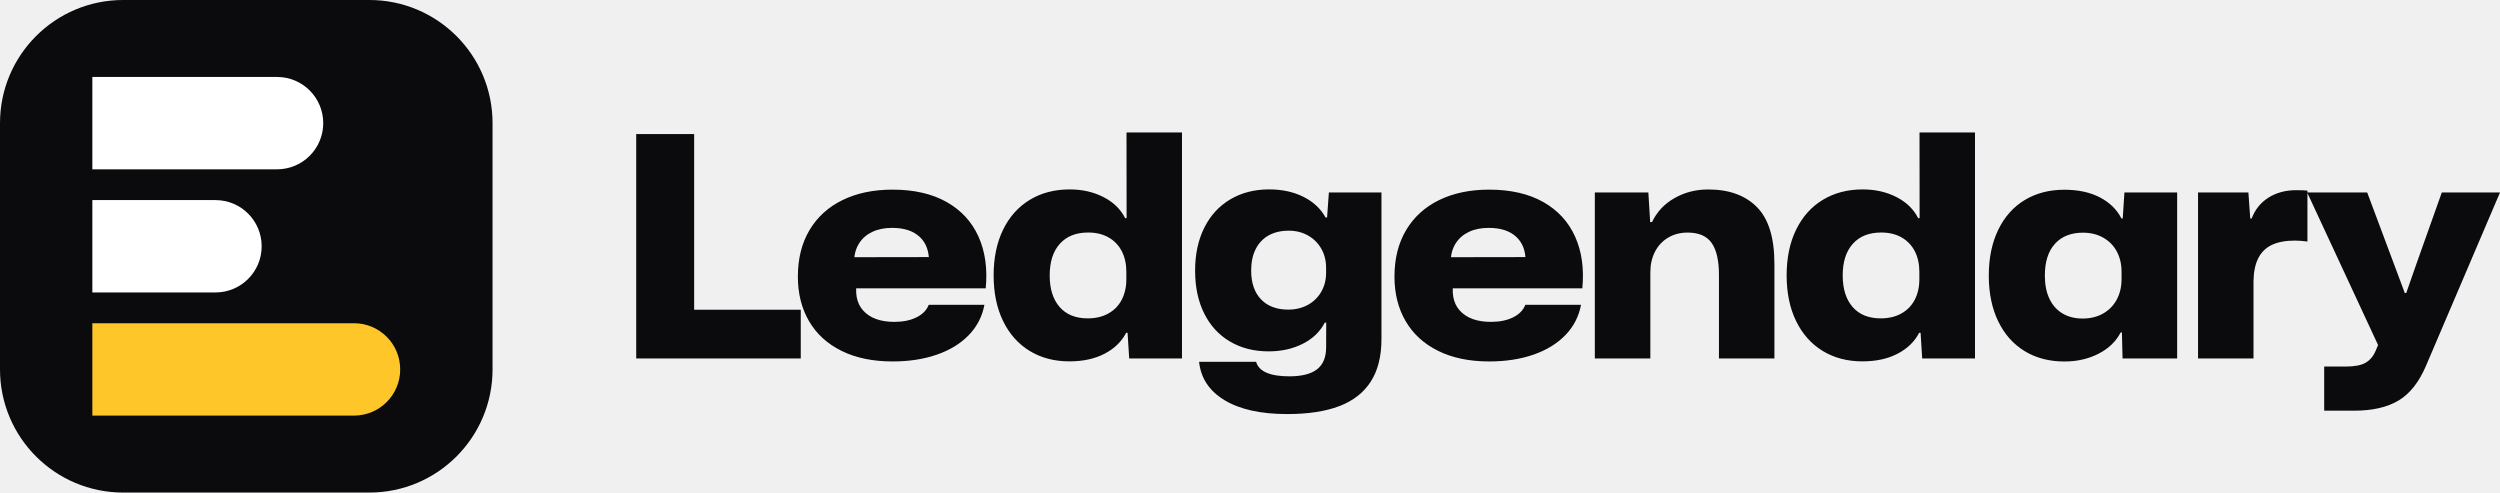
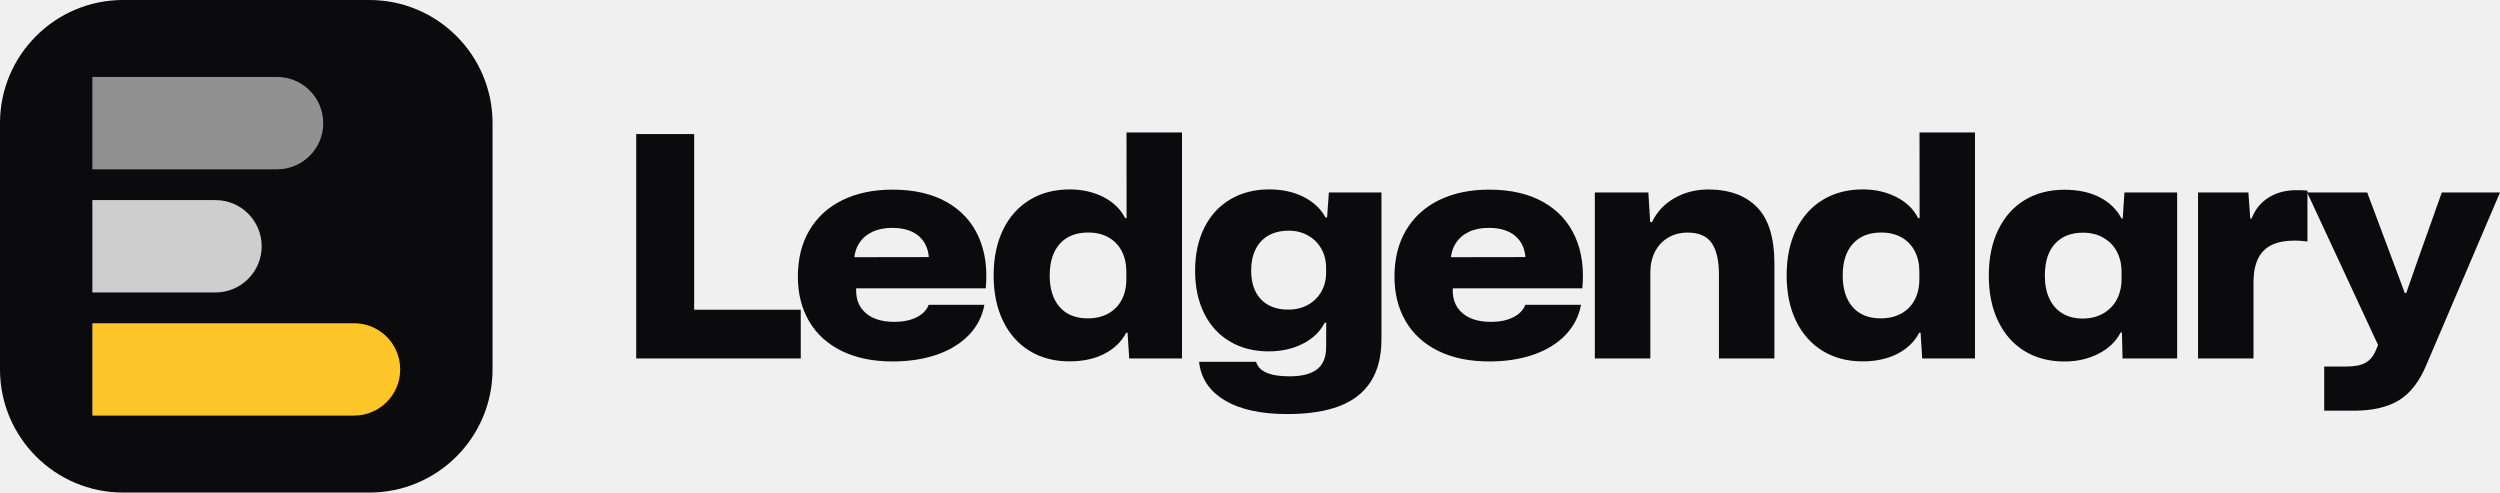
<svg xmlns="http://www.w3.org/2000/svg" viewBox="0 0 243.63 48" width="243.63" height="48" role="img" aria-label="Ledgendary">
  <rect x="0" y="0" width="48" height="48" rx="12" fill="#0b0b0d" />
-   <path d="M9 7.5H27A4.5 4.5 0 0 1 27 16.5H9H9V7.5Z" fill="#ffffff" />
-   <path d="M9 19.5H21A4.5 4.5 0 0 1 21 28.5H9H9V19.5Z" fill="#ffffff" />
+   <path d="M9 7.5H27A4.5 4.5 0 0 1 27 16.5H9H9V7.5Z" fill="#ffffff" opacity="0.55" />
+   <path d="M9 19.5H21A4.5 4.5 0 0 1 21 28.5H9H9V19.5Z" fill="#ffffff" opacity="0.8" />
  <path d="M9 31.5H34.5A4.5 4.5 0 0 1 34.5 40.5H9H9V31.5Z" fill="#ffc629" />
  <path transform="translate(60.303 34.935) scale(0.03)" fill="#0b0b0d" d="M56.572 -729.0H244.789V-123.262L210.67 -158.371H591.07V0.0H56.572ZM581.692 -265.912Q581.692 -353.534 619.569 -417.153Q657.446 -480.773 726.876 -514.631Q796.306 -548.488 889.243 -548.488Q993.665 -548.488 1064.777 -508.409Q1135.888 -468.331 1168.47 -395.863Q1201.052 -323.394 1191.945 -227.81L689.562 -227.949L775.346 -259.234Q760.821 -191.918 794.13 -155.43Q827.44 -118.942 895.251 -118.942Q937.412 -118.942 967.129 -133.678Q996.845 -148.414 1006.777 -174.46H1187.713Q1177.053 -117.185 1136.591 -75.644Q1096.13 -34.104 1032.569 -12.235Q969.009 9.635 889.263 9.635Q793.345 9.635 723.898 -24.565Q654.452 -58.765 618.072 -121.091Q581.692 -183.416 581.692 -265.912ZM755.807 -328.995 1017.785 -329.411 1007.667 -318.006Q1007.159 -368.499 975.955 -396.378Q944.752 -424.258 887.896 -424.258Q850.813 -424.258 823.424 -411.246Q796.036 -398.235 780.718 -374.178Q765.4 -350.121 764.386 -317.454ZM1217.61 -269.973Q1217.61 -355.244 1248.307 -418.253Q1279.004 -481.263 1334.871 -515.232Q1390.739 -549.2 1464.656 -549.2Q1525.894 -549.2 1574.347 -524.368Q1622.8 -499.536 1644.804 -455.984H1649.549L1649.262 -734.203H1829.485V0.0H1657.965L1652.715 -83.343H1648.064Q1625.659 -40.267 1577.921 -15.451Q1530.183 9.365 1463.622 9.365Q1390.225 9.365 1334.614 -24.604Q1279.004 -58.573 1248.307 -121.668Q1217.61 -184.764 1217.61 -269.973ZM1648.731 -257.449V-281.955Q1648.731 -319.677 1633.925 -348.404Q1619.118 -377.131 1591.149 -393.161Q1563.18 -409.192 1524.681 -409.192Q1465.504 -409.192 1432.616 -372.564Q1399.728 -335.937 1399.728 -269.973Q1399.728 -204.214 1431.966 -167.266Q1464.203 -130.319 1523.306 -130.319Q1561.755 -130.319 1590.287 -146.168Q1618.82 -162.018 1633.776 -190.872Q1648.731 -219.726 1648.731 -257.449ZM1884.994 10.688H2070.086Q2077.022 34.454 2104.18 46.215Q2131.338 57.977 2178.377 57.977Q2238.775 57.977 2268.256 35.075Q2297.736 12.173 2297.736 -36.554L2298.023 -116.305H2293.138Q2270.61 -72.436 2221.81 -47.765Q2173.01 -23.095 2110.879 -23.095Q2039.605 -23.095 1985.356 -55.047Q1931.107 -86.999 1901.585 -146.283Q1872.062 -205.566 1872.062 -285.315Q1872.062 -365.29 1902.015 -425.025Q1931.968 -484.76 1986.574 -517.011Q2041.18 -549.262 2112.568 -549.262Q2175.619 -549.262 2223.771 -525.235Q2271.922 -501.209 2295.903 -457.98H2300.799L2306.605 -539.372H2477.429V-62.853Q2477.429 20.778 2442.837 74.85Q2408.245 128.921 2340.591 154.731Q2272.937 180.54 2171.533 180.54Q2042.372 180.54 1967.865 135.576Q1893.358 90.612 1884.994 10.688ZM2297.581 -278.138V-295.154Q2297.581 -329.008 2282.172 -356.304Q2266.762 -383.601 2239.093 -399.366Q2211.423 -415.131 2176.274 -415.131Q2138.451 -415.131 2111.051 -399.831Q2083.651 -384.53 2068.916 -355.45Q2054.18 -326.369 2054.18 -285.845Q2054.18 -225.455 2086.167 -192.112Q2118.153 -158.768 2174.672 -158.768Q2210.565 -158.768 2238.5 -174.23Q2266.436 -189.691 2282.009 -216.942Q2297.581 -244.193 2297.581 -278.138ZM2519.692 -265.912Q2519.692 -353.534 2557.569 -417.153Q2595.446 -480.773 2664.876 -514.631Q2734.306 -548.488 2827.243 -548.488Q2931.665 -548.488 3002.777 -508.409Q3073.888 -468.331 3106.47 -395.863Q3139.052 -323.394 3129.945 -227.81L2627.562 -227.949L2713.346 -259.234Q2698.821 -191.918 2732.13 -155.43Q2765.44 -118.942 2833.251 -118.942Q2875.412 -118.942 2905.129 -133.678Q2934.845 -148.414 2944.777 -174.46H3125.713Q3115.053 -117.185 3074.591 -75.644Q3034.13 -34.104 2970.569 -12.235Q2907.009 9.635 2827.263 9.635Q2731.345 9.635 2661.898 -24.565Q2592.452 -58.765 2556.072 -121.091Q2519.692 -183.416 2519.692 -265.912ZM2693.807 -328.995 2955.785 -329.411 2945.667 -318.006Q2945.159 -368.499 2913.955 -396.378Q2882.752 -424.258 2825.896 -424.258Q2788.813 -424.258 2761.424 -411.246Q2734.036 -398.235 2718.718 -374.178Q2703.4 -350.121 2702.386 -317.454ZM3170.534 -539.372H3344.415L3350.327 -443.089H3356.312Q3379.791 -492.653 3429.111 -520.841Q3478.431 -549.029 3538.864 -549.029Q3640.586 -549.029 3697.234 -491.661Q3753.882 -434.294 3753.882 -307.567V0.0H3573.719V-272.502Q3573.719 -340.963 3550.192 -374.978Q3526.665 -408.993 3471.965 -408.993Q3436.303 -408.993 3408.666 -392.55Q3381.029 -376.107 3365.949 -346.884Q3350.869 -317.661 3350.869 -279.868V0.0H3170.534ZM3793.61 -269.973Q3793.61 -355.244 3824.307 -418.253Q3855.004 -481.263 3910.871 -515.232Q3966.739 -549.2 4040.656 -549.2Q4101.894 -549.2 4150.347 -524.368Q4198.8 -499.536 4220.804 -455.984H4225.549L4225.262 -734.203H4405.485V0.0H4233.965L4228.715 -83.343H4224.064Q4201.659 -40.267 4153.921 -15.451Q4106.183 9.365 4039.622 9.365Q3966.225 9.365 3910.614 -24.604Q3855.004 -58.573 3824.307 -121.668Q3793.61 -184.764 3793.61 -269.973ZM4224.731 -257.449V-281.955Q4224.731 -319.677 4209.925 -348.404Q4195.118 -377.131 4167.149 -393.161Q4139.18 -409.192 4100.681 -409.192Q4041.504 -409.192 4008.616 -372.564Q3975.728 -335.937 3975.728 -269.973Q3975.728 -204.214 4007.966 -167.266Q4040.203 -130.319 4099.306 -130.319Q4137.755 -130.319 4166.287 -146.168Q4194.82 -162.018 4209.776 -190.872Q4224.731 -219.726 4224.731 -257.449ZM4450.287 -269.245Q4450.287 -354.512 4480.808 -417.732Q4511.329 -480.952 4566.732 -514.546Q4622.134 -548.14 4695.786 -548.14Q4763.642 -548.14 4811.31 -523.255Q4858.978 -498.37 4881.193 -454.847H4885.363L4890.896 -539.372H5062.162V0.0H4884.808L4882.729 -84.485H4878.584Q4855.929 -40.625 4806.734 -15.429Q4757.54 9.767 4696.028 9.767Q4621.939 9.767 4566.583 -24.051Q4511.227 -57.868 4480.757 -121.005Q4450.287 -184.142 4450.287 -269.245ZM4881.552 -257.844V-281.605Q4881.552 -318.304 4866.432 -346.982Q4851.313 -375.66 4822.617 -392.161Q4793.921 -408.662 4756.098 -408.662Q4697.855 -408.662 4665.13 -372.508Q4632.405 -336.354 4632.405 -269.241Q4632.405 -225.401 4647.266 -194.021Q4662.127 -162.642 4689.879 -146.207Q4717.632 -129.773 4755.337 -129.773Q4793.378 -129.773 4822.23 -146.408Q4851.083 -163.043 4866.317 -192.026Q4881.552 -221.008 4881.552 -257.844ZM5129.989 -539.372H5293.58L5299.619 -454.607H5304.039Q5320.785 -498.475 5358.883 -522.595Q5396.981 -546.715 5449.262 -546.715Q5472.72 -546.715 5485.389 -545.324V-379.988Q5462.105 -382.97 5445.058 -382.97Q5399.385 -382.97 5370.022 -369.085Q5340.658 -355.199 5325.764 -325.919Q5310.87 -296.64 5310.184 -251.209V0.0H5129.989ZM5539.807 26.153H5610.933Q5651.897 26.153 5673.363 14.308Q5694.829 2.463 5706.39 -23.649L5723.348 -64.003V-25.419L5484.441 -539.372H5679.446L5765.735 -308.868L5801.567 -212.781H5806.371L5839.927 -308.868L5921.881 -539.372H6110.92L5870.388 24.034Q5836.456 103.532 5781.321 136.567Q5726.187 169.601 5636.381 169.601H5539.807Z" />
</svg>
